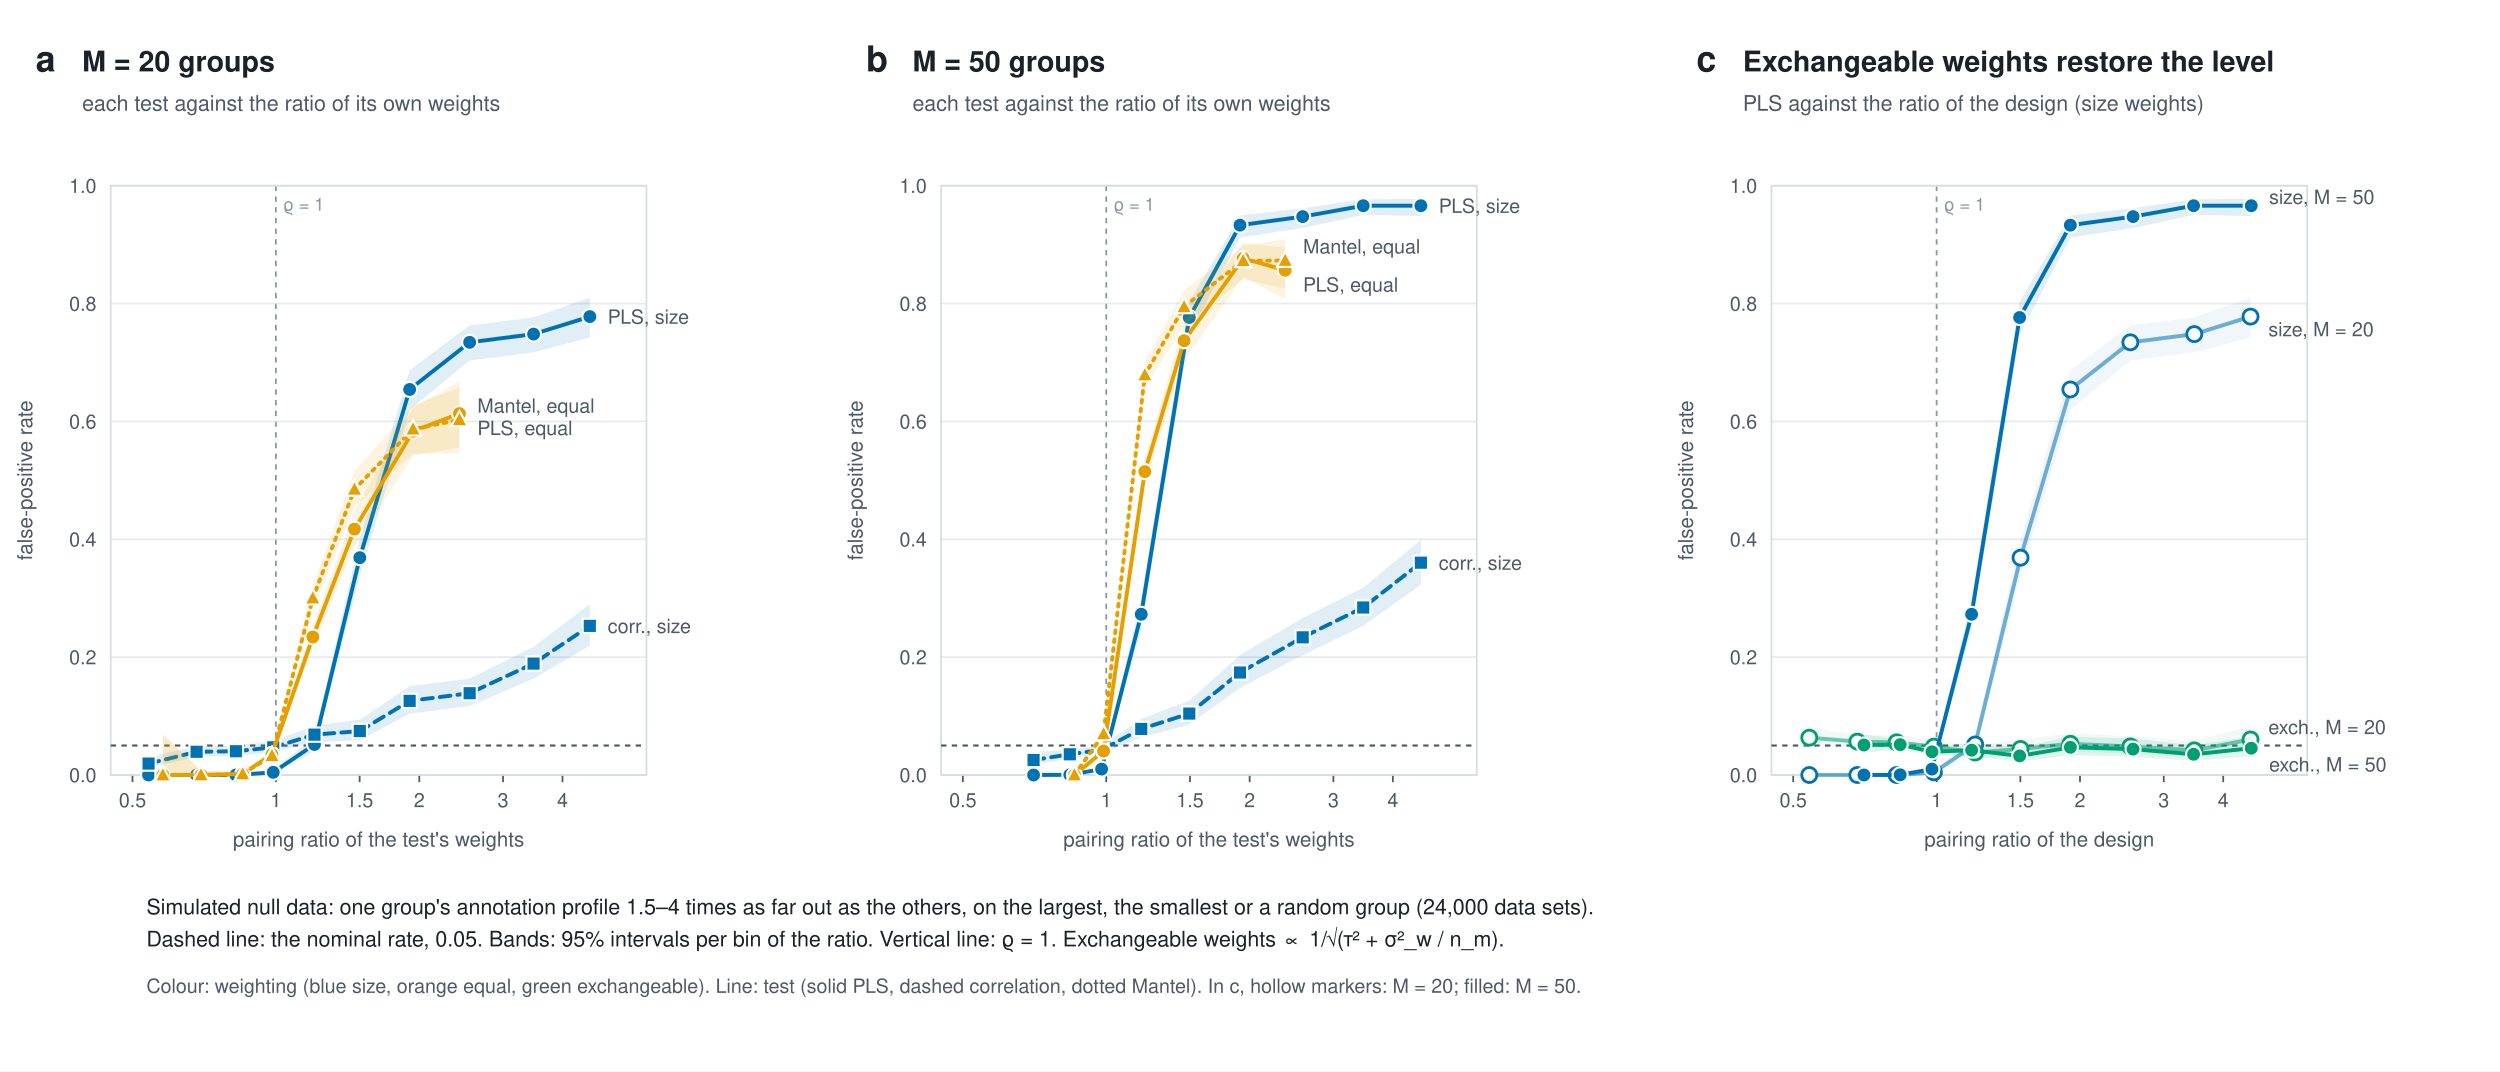
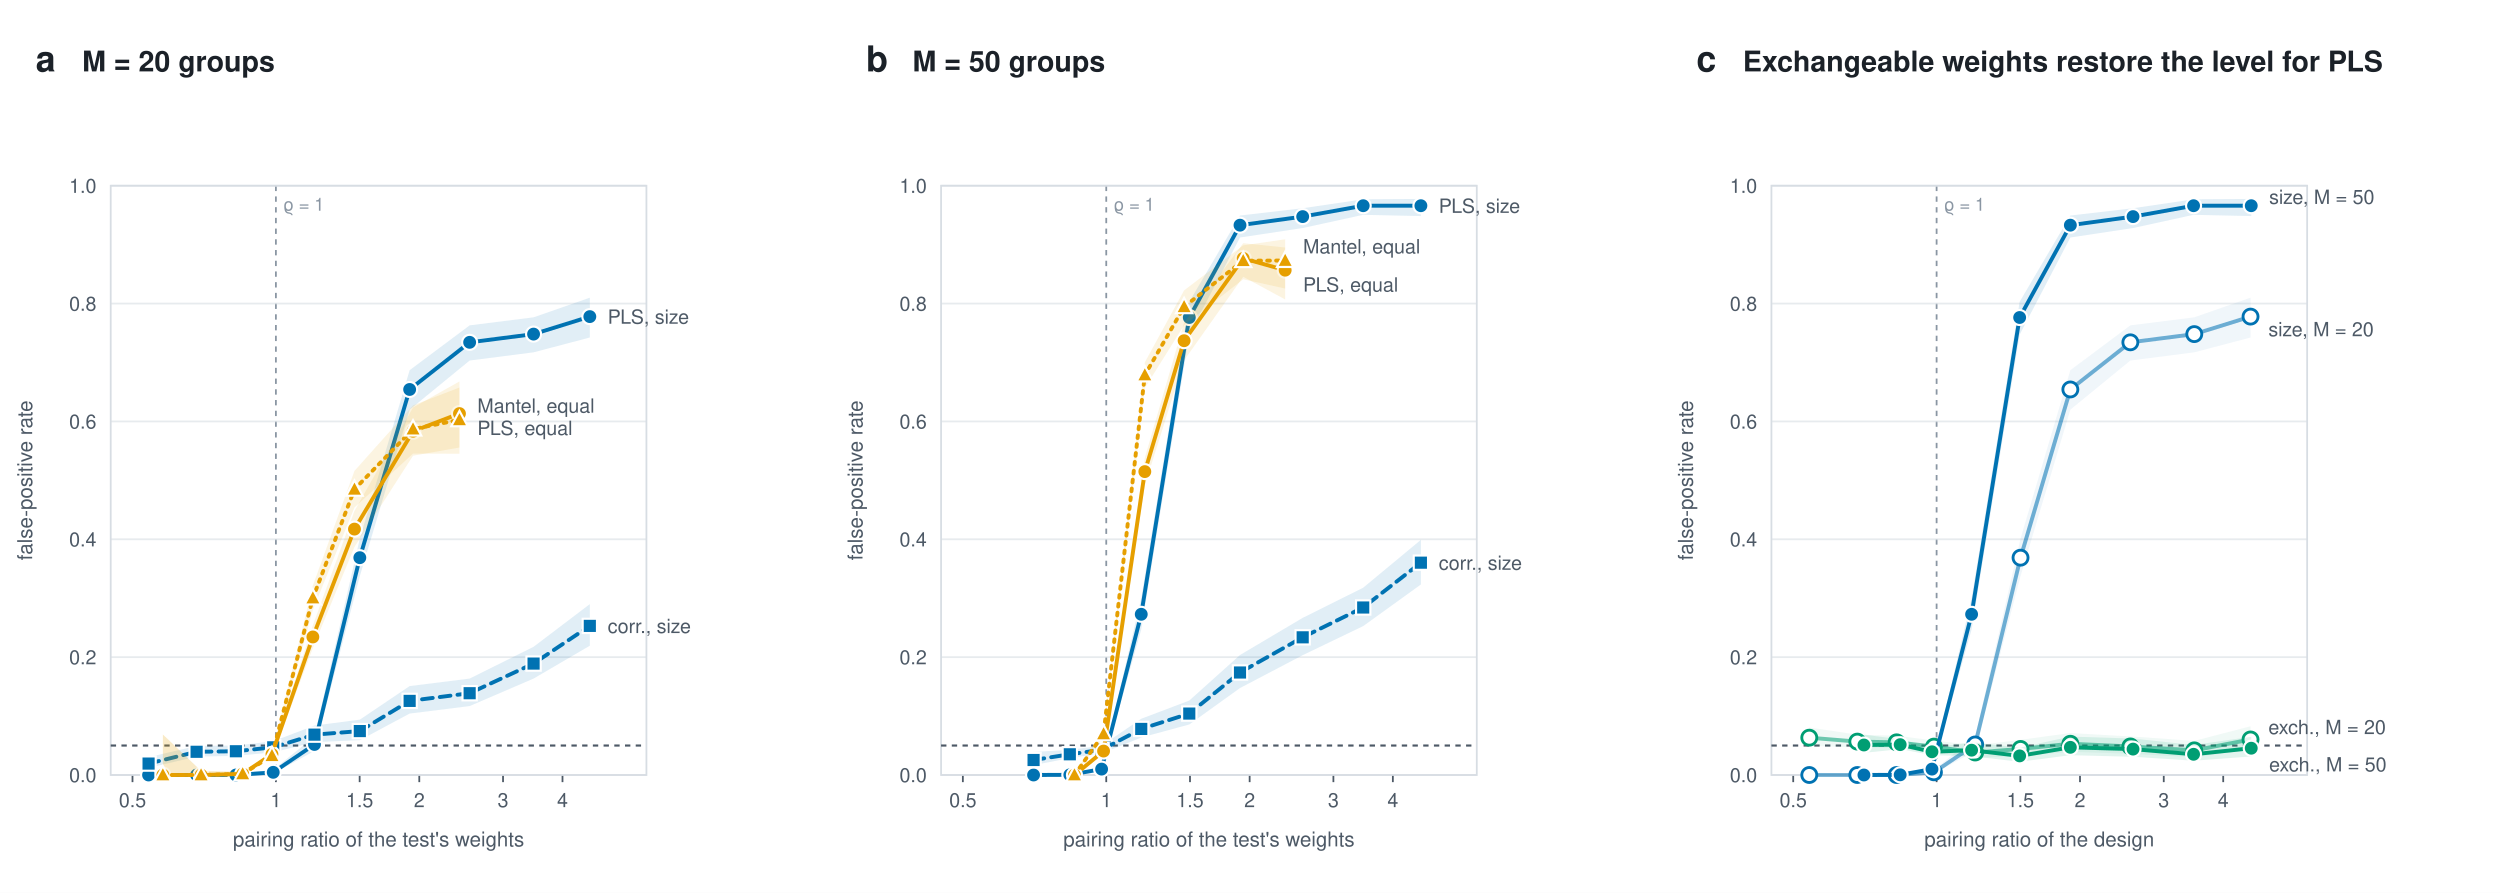
- <svg xmlns="http://www.w3.org/2000/svg" viewBox="0 0 1400 600" width="1400" height="600">
+ <svg xmlns="http://www.w3.org/2000/svg" viewBox="0 0 1400 500" width="1400" height="500">
  <defs>
    <marker id="ah" viewBox="0 0 10 10" refX="9" refY="5" markerWidth="7" markerHeight="7" orient="auto-start-reverse">
      <path d="M0,0 L10,5 L0,10 z" fill="#4d5966" />
    </marker>
  </defs>
-   <rect width="1400" height="600" fill="#ffffff" />
+   <rect width="1400" height="500" fill="#ffffff" />
  <text x="20.0" y="40.0" font-size="20" fill="#1b2128" text-anchor="start" font-weight="700" font-style="normal" font-family="Helvetica, Arial, sans-serif">a</text>
  <text x="46.0" y="40.0" font-size="16" fill="#1b2128" text-anchor="start" font-weight="700" font-style="normal" font-family="Helvetica, Arial, sans-serif">M = 20 groups</text>
-   <text x="46.0" y="62.0" font-size="12" fill="#4d5966" text-anchor="start" font-weight="400" font-style="normal" font-family="Helvetica, Arial, sans-serif">each test against the ratio of its own weights</text>
  <line x1="154.5" y1="104.0" x2="154.5" y2="434.0" stroke="#8a96a3" stroke-width="1" stroke-opacity="1" stroke-dasharray="3 3" />
  <text x="158.5" y="118.0" font-size="10" fill="#8a96a3" text-anchor="start" font-weight="400" font-style="normal" font-family="Helvetica, Arial, sans-serif">ϱ = 1</text>
  <line x1="62.0" y1="434.0" x2="362.0" y2="434.0" stroke="#d7dde3" stroke-width="1" stroke-opacity="0.6" />
  <text x="54.0" y="438.0" font-size="11" fill="#4d5966" text-anchor="end" font-weight="400" font-style="normal" font-family="Helvetica, Arial, sans-serif">0.0</text>
  <line x1="62.0" y1="368.0" x2="362.0" y2="368.0" stroke="#d7dde3" stroke-width="1" stroke-opacity="0.6" />
  <text x="54.0" y="372.0" font-size="11" fill="#4d5966" text-anchor="end" font-weight="400" font-style="normal" font-family="Helvetica, Arial, sans-serif">0.2</text>
  <line x1="62.0" y1="302.0" x2="362.0" y2="302.0" stroke="#d7dde3" stroke-width="1" stroke-opacity="0.6" />
  <text x="54.0" y="306.0" font-size="11" fill="#4d5966" text-anchor="end" font-weight="400" font-style="normal" font-family="Helvetica, Arial, sans-serif">0.4</text>
  <line x1="62.0" y1="236.0" x2="362.0" y2="236.0" stroke="#d7dde3" stroke-width="1" stroke-opacity="0.6" />
  <text x="54.0" y="240.0" font-size="11" fill="#4d5966" text-anchor="end" font-weight="400" font-style="normal" font-family="Helvetica, Arial, sans-serif">0.6</text>
  <line x1="62.0" y1="170.0" x2="362.0" y2="170.0" stroke="#d7dde3" stroke-width="1" stroke-opacity="0.6" />
  <text x="54.0" y="174.0" font-size="11" fill="#4d5966" text-anchor="end" font-weight="400" font-style="normal" font-family="Helvetica, Arial, sans-serif">0.8</text>
  <line x1="62.0" y1="104.0" x2="362.0" y2="104.0" stroke="#d7dde3" stroke-width="1" stroke-opacity="0.6" />
  <text x="54.0" y="108.0" font-size="11" fill="#4d5966" text-anchor="end" font-weight="400" font-style="normal" font-family="Helvetica, Arial, sans-serif">1.0</text>
  <line x1="74.2" y1="434.0" x2="74.2" y2="438.0" stroke="#4d5966" stroke-width="1" stroke-opacity="1" />
  <text x="74.2" y="452.0" font-size="11" fill="#4d5966" text-anchor="middle" font-weight="400" font-style="normal" font-family="Helvetica, Arial, sans-serif">0.5</text>
  <line x1="154.5" y1="434.0" x2="154.5" y2="438.0" stroke="#4d5966" stroke-width="1" stroke-opacity="1" />
  <text x="154.5" y="452.0" font-size="11" fill="#4d5966" text-anchor="middle" font-weight="400" font-style="normal" font-family="Helvetica, Arial, sans-serif">1</text>
  <line x1="201.4" y1="434.0" x2="201.4" y2="438.0" stroke="#4d5966" stroke-width="1" stroke-opacity="1" />
  <text x="201.4" y="452.0" font-size="11" fill="#4d5966" text-anchor="middle" font-weight="400" font-style="normal" font-family="Helvetica, Arial, sans-serif">1.5</text>
  <line x1="234.8" y1="434.0" x2="234.8" y2="438.0" stroke="#4d5966" stroke-width="1" stroke-opacity="1" />
  <text x="234.8" y="452.0" font-size="11" fill="#4d5966" text-anchor="middle" font-weight="400" font-style="normal" font-family="Helvetica, Arial, sans-serif">2</text>
  <line x1="281.7" y1="434.0" x2="281.7" y2="438.0" stroke="#4d5966" stroke-width="1" stroke-opacity="1" />
  <text x="281.7" y="452.0" font-size="11" fill="#4d5966" text-anchor="middle" font-weight="400" font-style="normal" font-family="Helvetica, Arial, sans-serif">3</text>
  <line x1="315.0" y1="434.0" x2="315.0" y2="438.0" stroke="#4d5966" stroke-width="1" stroke-opacity="1" />
  <text x="315.0" y="452.0" font-size="11" fill="#4d5966" text-anchor="middle" font-weight="400" font-style="normal" font-family="Helvetica, Arial, sans-serif">4</text>
  <rect x="62.0" y="104.0" width="300.0" height="330.0" rx="0" fill="none" fill-opacity="1.00" stroke="#d7dde3" stroke-width="1" />
  <line x1="62.0" y1="417.5" x2="362.0" y2="417.5" stroke="#4d5966" stroke-width="1.2" stroke-opacity="1" stroke-dasharray="3 3" />
  <text x="212.0" y="474.0" font-size="11.5" fill="#4d5966" text-anchor="middle" font-weight="400" font-style="normal" font-family="Helvetica, Arial, sans-serif">pairing ratio of the test's weights</text>
  <text transform="rotate(-90 18 269.0)" x="18.0" y="269.0" font-size="11.5" fill="#4d5966" text-anchor="middle" font-weight="400" font-style="normal" font-family="Helvetica, Arial, sans-serif">false-positive rate</text>
  <polygon points="83.2,432.6 110.1,433.3 132.1,433.3 153.0,431.1 176.1,412.4 201.5,301.6 229.4,207.3 263.0,182.2 298.8,177.7 330.3,166.7 330.3,189.0 298.8,197.3 263.0,201.9 229.4,229.4 201.5,322.6 176.1,420.5 153.0,433.2 132.1,434.0 110.1,434.0 83.2,434.0" fill="#0072B2" fill-opacity="0.12" stroke="none" />
  <path d="M83.2,434.0 L110.1,434.0 L132.1,434.0 L153.0,432.5 L176.1,416.9 L201.5,312.3 L229.4,218.1 L263.0,191.7 L298.8,187.1 L330.3,177.3" fill="none" stroke="#0072B2" stroke-width="2.2" stroke-opacity="1.0" stroke-linejoin="round" stroke-linecap="round" />
  <circle cx="83.2" cy="434.0" r="4.2" fill="#0072B2" stroke="#ffffff" stroke-width="1.2" />
  <circle cx="110.1" cy="434.0" r="4.2" fill="#0072B2" stroke="#ffffff" stroke-width="1.2" />
  <circle cx="132.1" cy="434.0" r="4.2" fill="#0072B2" stroke="#ffffff" stroke-width="1.2" />
  <circle cx="153.0" cy="432.5" r="4.2" fill="#0072B2" stroke="#ffffff" stroke-width="1.2" />
  <circle cx="176.1" cy="416.9" r="4.2" fill="#0072B2" stroke="#ffffff" stroke-width="1.2" />
  <circle cx="201.5" cy="312.3" r="4.2" fill="#0072B2" stroke="#ffffff" stroke-width="1.2" />
  <circle cx="229.4" cy="218.1" r="4.2" fill="#0072B2" stroke="#ffffff" stroke-width="1.2" />
  <circle cx="263.0" cy="191.7" r="4.2" fill="#0072B2" stroke="#ffffff" stroke-width="1.2" />
  <circle cx="298.8" cy="187.1" r="4.2" fill="#0072B2" stroke="#ffffff" stroke-width="1.2" />
  <circle cx="330.3" cy="177.3" r="4.2" fill="#0072B2" stroke="#ffffff" stroke-width="1.2" />
  <text x="340.3" y="181.3" font-size="11" fill="#4d5966" text-anchor="start" font-weight="400" font-style="normal" font-family="Helvetica, Arial, sans-serif">PLS, size</text>
  <polygon points="83.2,424.0 110.1,417.7 132.1,417.5 153.0,415.1 176.1,406.3 201.5,403.0 229.4,384.2 263.0,380.0 298.8,362.2 330.3,338.3 330.3,361.6 298.8,380.0 263.0,395.4 229.4,399.6 201.5,414.5 176.1,415.6 153.0,421.3 132.1,423.3 110.1,423.7 83.2,430.0" fill="#0072B2" fill-opacity="0.12" stroke="none" />
  <path d="M83.2,427.6 L110.1,421.0 L132.1,420.7 L153.0,418.5 L176.1,411.4 L201.5,409.4 L229.4,392.5 L263.0,388.2 L298.8,371.6 L330.3,350.5" fill="none" stroke="#0072B2" stroke-width="2.2" stroke-opacity="1.0" stroke-dasharray="6 4" stroke-linejoin="round" stroke-linecap="round" />
  <rect x="79.2" y="423.6" width="8" height="8" fill="#0072B2" stroke="#ffffff" stroke-width="1.2" />
  <rect x="106.1" y="417.0" width="8" height="8" fill="#0072B2" stroke="#ffffff" stroke-width="1.2" />
  <rect x="128.1" y="416.7" width="8" height="8" fill="#0072B2" stroke="#ffffff" stroke-width="1.2" />
  <rect x="149.0" y="414.5" width="8" height="8" fill="#0072B2" stroke="#ffffff" stroke-width="1.2" />
  <rect x="172.1" y="407.4" width="8" height="8" fill="#0072B2" stroke="#ffffff" stroke-width="1.2" />
  <rect x="197.5" y="405.4" width="8" height="8" fill="#0072B2" stroke="#ffffff" stroke-width="1.2" />
  <rect x="225.4" y="388.5" width="8" height="8" fill="#0072B2" stroke="#ffffff" stroke-width="1.2" />
  <rect x="259.0" y="384.2" width="8" height="8" fill="#0072B2" stroke="#ffffff" stroke-width="1.2" />
  <rect x="294.8" y="367.6" width="8" height="8" fill="#0072B2" stroke="#ffffff" stroke-width="1.2" />
  <rect x="326.3" y="346.5" width="8" height="8" fill="#0072B2" stroke="#ffffff" stroke-width="1.2" />
  <text x="340.3" y="354.5" font-size="11" fill="#4d5966" text-anchor="start" font-weight="400" font-style="normal" font-family="Helvetica, Arial, sans-serif">corr., size</text>
  <polygon points="91.2,411.3 112.6,431.7 135.9,432.2 152.3,420.8 175.2,350.2 198.5,286.1 231.3,228.2 257.3,213.6 257.3,250.6 231.3,255.2 198.5,306.3 175.2,362.9 152.3,423.9 135.9,433.8 112.6,434.0 91.2,434.0" fill="#E69F00" fill-opacity="0.12" stroke="none" />
  <path d="M91.2,434.0 L112.6,434.0 L135.9,433.4 L152.3,422.4 L175.2,356.7 L198.5,296.3 L231.3,241.5 L257.3,231.6" fill="none" stroke="#E69F00" stroke-width="2.2" stroke-opacity="1.0" stroke-linejoin="round" stroke-linecap="round" />
  <circle cx="91.2" cy="434.0" r="4.2" fill="#E69F00" stroke="#ffffff" stroke-width="1.2" />
  <circle cx="112.6" cy="434.0" r="4.2" fill="#E69F00" stroke="#ffffff" stroke-width="1.2" />
  <circle cx="135.9" cy="433.4" r="4.2" fill="#E69F00" stroke="#ffffff" stroke-width="1.2" />
  <circle cx="152.3" cy="422.4" r="4.2" fill="#E69F00" stroke="#ffffff" stroke-width="1.2" />
  <circle cx="175.2" cy="356.7" r="4.2" fill="#E69F00" stroke="#ffffff" stroke-width="1.2" />
  <circle cx="198.5" cy="296.3" r="4.2" fill="#E69F00" stroke="#ffffff" stroke-width="1.2" />
  <circle cx="231.3" cy="241.5" r="4.2" fill="#E69F00" stroke="#ffffff" stroke-width="1.2" />
  <circle cx="257.3" cy="231.6" r="4.2" fill="#E69F00" stroke="#ffffff" stroke-width="1.2" />
  <text x="267.3" y="243.6" font-size="11" fill="#4d5966" text-anchor="start" font-weight="400" font-style="normal" font-family="Helvetica, Arial, sans-serif">PLS, equal</text>
  <polygon points="91.2,411.3 112.6,431.7 135.9,432.2 152.3,421.6 175.2,327.9 198.5,263.7 231.3,227.0 257.3,217.0 257.3,254.1 231.3,254.0 198.5,284.2 175.2,341.6 152.3,424.5 135.9,433.8 112.6,434.0 91.2,434.0" fill="#E69F00" fill-opacity="0.12" stroke="none" />
  <path d="M91.2,434.0 L112.6,434.0 L135.9,433.4 L152.3,423.2 L175.2,334.9 L198.5,274.0 L231.3,240.3 L257.3,235.1" fill="none" stroke="#E69F00" stroke-width="2.2" stroke-opacity="1.0" stroke-dasharray="1.5 3.5" stroke-linejoin="round" stroke-linecap="round" />
  <path d="M91.2,429.0 L95.8,437.6 L86.6,437.6 Z" fill="#E69F00" stroke="#ffffff" stroke-width="1.2" />
  <path d="M112.6,429.0 L117.2,437.6 L108.0,437.6 Z" fill="#E69F00" stroke="#ffffff" stroke-width="1.2" />
  <path d="M135.9,428.4 L140.5,437.0 L131.3,437.0 Z" fill="#E69F00" stroke="#ffffff" stroke-width="1.2" />
  <path d="M152.3,418.2 L156.9,426.8 L147.7,426.8 Z" fill="#E69F00" stroke="#ffffff" stroke-width="1.2" />
  <path d="M175.2,329.9 L179.8,338.5 L170.6,338.5 Z" fill="#E69F00" stroke="#ffffff" stroke-width="1.2" />
  <path d="M198.5,269.0 L203.1,277.6 L193.9,277.6 Z" fill="#E69F00" stroke="#ffffff" stroke-width="1.2" />
  <path d="M231.3,235.3 L235.9,243.9 L226.7,243.9 Z" fill="#E69F00" stroke="#ffffff" stroke-width="1.2" />
  <path d="M257.3,230.1 L261.9,238.7 L252.7,238.7 Z" fill="#E69F00" stroke="#ffffff" stroke-width="1.2" />
  <text x="267.3" y="231.1" font-size="11" fill="#4d5966" text-anchor="start" font-weight="400" font-style="normal" font-family="Helvetica, Arial, sans-serif">Mantel, equal</text>
  <text x="485.0" y="40.0" font-size="20" fill="#1b2128" text-anchor="start" font-weight="700" font-style="normal" font-family="Helvetica, Arial, sans-serif">b</text>
  <text x="511.0" y="40.0" font-size="16" fill="#1b2128" text-anchor="start" font-weight="700" font-style="normal" font-family="Helvetica, Arial, sans-serif">M = 50 groups</text>
-   <text x="511.0" y="62.0" font-size="12" fill="#4d5966" text-anchor="start" font-weight="400" font-style="normal" font-family="Helvetica, Arial, sans-serif">each test against the ratio of its own weights</text>
  <line x1="619.5" y1="104.0" x2="619.5" y2="434.0" stroke="#8a96a3" stroke-width="1" stroke-opacity="1" stroke-dasharray="3 3" />
  <text x="623.5" y="118.0" font-size="10" fill="#8a96a3" text-anchor="start" font-weight="400" font-style="normal" font-family="Helvetica, Arial, sans-serif">ϱ = 1</text>
  <line x1="527.0" y1="434.0" x2="827.0" y2="434.0" stroke="#d7dde3" stroke-width="1" stroke-opacity="0.6" />
  <text x="519.0" y="438.0" font-size="11" fill="#4d5966" text-anchor="end" font-weight="400" font-style="normal" font-family="Helvetica, Arial, sans-serif">0.0</text>
  <line x1="527.0" y1="368.0" x2="827.0" y2="368.0" stroke="#d7dde3" stroke-width="1" stroke-opacity="0.6" />
  <text x="519.0" y="372.0" font-size="11" fill="#4d5966" text-anchor="end" font-weight="400" font-style="normal" font-family="Helvetica, Arial, sans-serif">0.2</text>
  <line x1="527.0" y1="302.0" x2="827.0" y2="302.0" stroke="#d7dde3" stroke-width="1" stroke-opacity="0.6" />
  <text x="519.0" y="306.0" font-size="11" fill="#4d5966" text-anchor="end" font-weight="400" font-style="normal" font-family="Helvetica, Arial, sans-serif">0.4</text>
  <line x1="527.0" y1="236.0" x2="827.0" y2="236.0" stroke="#d7dde3" stroke-width="1" stroke-opacity="0.6" />
  <text x="519.0" y="240.0" font-size="11" fill="#4d5966" text-anchor="end" font-weight="400" font-style="normal" font-family="Helvetica, Arial, sans-serif">0.6</text>
  <line x1="527.0" y1="170.0" x2="827.0" y2="170.0" stroke="#d7dde3" stroke-width="1" stroke-opacity="0.6" />
  <text x="519.0" y="174.0" font-size="11" fill="#4d5966" text-anchor="end" font-weight="400" font-style="normal" font-family="Helvetica, Arial, sans-serif">0.8</text>
  <line x1="527.0" y1="104.0" x2="827.0" y2="104.0" stroke="#d7dde3" stroke-width="1" stroke-opacity="0.6" />
  <text x="519.0" y="108.0" font-size="11" fill="#4d5966" text-anchor="end" font-weight="400" font-style="normal" font-family="Helvetica, Arial, sans-serif">1.0</text>
  <line x1="539.2" y1="434.0" x2="539.2" y2="438.0" stroke="#4d5966" stroke-width="1" stroke-opacity="1" />
  <text x="539.2" y="452.0" font-size="11" fill="#4d5966" text-anchor="middle" font-weight="400" font-style="normal" font-family="Helvetica, Arial, sans-serif">0.5</text>
  <line x1="619.5" y1="434.0" x2="619.5" y2="438.0" stroke="#4d5966" stroke-width="1" stroke-opacity="1" />
  <text x="619.5" y="452.0" font-size="11" fill="#4d5966" text-anchor="middle" font-weight="400" font-style="normal" font-family="Helvetica, Arial, sans-serif">1</text>
  <line x1="666.4" y1="434.0" x2="666.4" y2="438.0" stroke="#4d5966" stroke-width="1" stroke-opacity="1" />
  <text x="666.4" y="452.0" font-size="11" fill="#4d5966" text-anchor="middle" font-weight="400" font-style="normal" font-family="Helvetica, Arial, sans-serif">1.5</text>
  <line x1="699.8" y1="434.0" x2="699.8" y2="438.0" stroke="#4d5966" stroke-width="1" stroke-opacity="1" />
  <text x="699.8" y="452.0" font-size="11" fill="#4d5966" text-anchor="middle" font-weight="400" font-style="normal" font-family="Helvetica, Arial, sans-serif">2</text>
  <line x1="746.7" y1="434.0" x2="746.7" y2="438.0" stroke="#4d5966" stroke-width="1" stroke-opacity="1" />
  <text x="746.7" y="452.0" font-size="11" fill="#4d5966" text-anchor="middle" font-weight="400" font-style="normal" font-family="Helvetica, Arial, sans-serif">3</text>
  <line x1="780.0" y1="434.0" x2="780.0" y2="438.0" stroke="#4d5966" stroke-width="1" stroke-opacity="1" />
  <text x="780.0" y="452.0" font-size="11" fill="#4d5966" text-anchor="middle" font-weight="400" font-style="normal" font-family="Helvetica, Arial, sans-serif">4</text>
  <rect x="527.0" y="104.0" width="300.0" height="330.0" rx="0" fill="none" fill-opacity="1.00" stroke="#d7dde3" stroke-width="1" />
  <line x1="527.0" y1="417.5" x2="827.0" y2="417.5" stroke="#4d5966" stroke-width="1.2" stroke-opacity="1" stroke-dasharray="3 3" />
  <text x="677.0" y="474.0" font-size="11.5" fill="#4d5966" text-anchor="middle" font-weight="400" font-style="normal" font-family="Helvetica, Arial, sans-serif">pairing ratio of the test's weights</text>
  <text transform="rotate(-90 483 269.0)" x="483.0" y="269.0" font-size="11.5" fill="#4d5966" text-anchor="middle" font-weight="400" font-style="normal" font-family="Helvetica, Arial, sans-serif">false-positive rate</text>
  <polygon points="578.8,432.4 599.1,433.3 616.9,429.5 639.1,335.0 666.0,169.0 694.4,120.7 729.5,116.6 763.4,111.6 795.7,111.4 795.7,121.0 763.4,120.3 729.5,127.7 694.4,133.0 666.0,187.4 639.1,352.5 616.9,431.6 599.1,434.0 578.8,434.0" fill="#0072B2" fill-opacity="0.12" stroke="none" />
  <path d="M578.8,434.0 L599.1,433.9 L616.9,430.7 L639.1,344.0 L666.0,177.8 L694.4,126.1 L729.5,121.3 L763.4,115.2 L795.7,115.2" fill="none" stroke="#0072B2" stroke-width="2.2" stroke-opacity="1.0" stroke-linejoin="round" stroke-linecap="round" />
  <circle cx="578.8" cy="434.0" r="4.2" fill="#0072B2" stroke="#ffffff" stroke-width="1.2" />
  <circle cx="599.1" cy="433.9" r="4.2" fill="#0072B2" stroke="#ffffff" stroke-width="1.2" />
  <circle cx="616.9" cy="430.7" r="4.2" fill="#0072B2" stroke="#ffffff" stroke-width="1.2" />
  <circle cx="639.1" cy="344.0" r="4.2" fill="#0072B2" stroke="#ffffff" stroke-width="1.2" />
  <circle cx="666.0" cy="177.8" r="4.2" fill="#0072B2" stroke="#ffffff" stroke-width="1.2" />
  <circle cx="694.4" cy="126.1" r="4.2" fill="#0072B2" stroke="#ffffff" stroke-width="1.2" />
  <circle cx="729.5" cy="121.3" r="4.2" fill="#0072B2" stroke="#ffffff" stroke-width="1.2" />
  <circle cx="763.4" cy="115.2" r="4.2" fill="#0072B2" stroke="#ffffff" stroke-width="1.2" />
  <circle cx="795.7" cy="115.2" r="4.2" fill="#0072B2" stroke="#ffffff" stroke-width="1.2" />
  <text x="805.7" y="119.2" font-size="11" fill="#4d5966" text-anchor="start" font-weight="400" font-style="normal" font-family="Helvetica, Arial, sans-serif">PLS, size</text>
  <polygon points="578.8,421.1 599.1,419.9 616.9,417.6 639.1,402.5 666.0,392.3 694.4,366.8 729.5,346.0 763.4,329.1 795.7,302.3 795.7,327.3 763.4,350.6 729.5,366.9 694.4,385.3 666.0,405.7 639.1,413.0 616.9,421.9 599.1,424.5 578.8,428.5" fill="#0072B2" fill-opacity="0.12" stroke="none" />
  <path d="M578.8,425.6 L599.1,422.4 L616.9,419.9 L639.1,408.2 L666.0,399.6 L694.4,376.6 L729.5,356.9 L763.4,340.2 L795.7,315.1" fill="none" stroke="#0072B2" stroke-width="2.2" stroke-opacity="1.0" stroke-dasharray="6 4" stroke-linejoin="round" stroke-linecap="round" />
  <rect x="574.8" y="421.6" width="8" height="8" fill="#0072B2" stroke="#ffffff" stroke-width="1.2" />
  <rect x="595.1" y="418.4" width="8" height="8" fill="#0072B2" stroke="#ffffff" stroke-width="1.2" />
  <rect x="612.9" y="415.9" width="8" height="8" fill="#0072B2" stroke="#ffffff" stroke-width="1.2" />
  <rect x="635.1" y="404.2" width="8" height="8" fill="#0072B2" stroke="#ffffff" stroke-width="1.2" />
  <rect x="662.0" y="395.6" width="8" height="8" fill="#0072B2" stroke="#ffffff" stroke-width="1.2" />
  <rect x="690.4" y="372.6" width="8" height="8" fill="#0072B2" stroke="#ffffff" stroke-width="1.2" />
  <rect x="725.5" y="352.9" width="8" height="8" fill="#0072B2" stroke="#ffffff" stroke-width="1.2" />
  <rect x="759.4" y="336.2" width="8" height="8" fill="#0072B2" stroke="#ffffff" stroke-width="1.2" />
  <rect x="791.7" y="311.1" width="8" height="8" fill="#0072B2" stroke="#ffffff" stroke-width="1.2" />
  <text x="805.7" y="319.1" font-size="11" fill="#4d5966" text-anchor="start" font-weight="400" font-style="normal" font-family="Helvetica, Arial, sans-serif">corr., size</text>
  <polygon points="601.7,432.7 618.0,419.1 641.1,256.4 663.1,180.6 696.2,136.2 719.7,138.6 719.7,167.7 696.2,155.0 663.1,201.8 641.1,271.8 618.0,422.0 601.7,434.0" fill="#E69F00" fill-opacity="0.12" stroke="none" />
  <path d="M601.7,434.0 L618.0,420.6 L641.1,264.1 L663.1,190.8 L696.2,144.7 L719.7,151.3" fill="none" stroke="#E69F00" stroke-width="2.2" stroke-opacity="1.0" stroke-linejoin="round" stroke-linecap="round" />
  <circle cx="601.7" cy="434.0" r="4.2" fill="#E69F00" stroke="#ffffff" stroke-width="1.2" />
  <circle cx="618.0" cy="420.6" r="4.2" fill="#E69F00" stroke="#ffffff" stroke-width="1.2" />
  <circle cx="641.1" cy="264.1" r="4.2" fill="#E69F00" stroke="#ffffff" stroke-width="1.2" />
  <circle cx="663.1" cy="190.8" r="4.2" fill="#E69F00" stroke="#ffffff" stroke-width="1.2" />
  <circle cx="696.2" cy="144.7" r="4.2" fill="#E69F00" stroke="#ffffff" stroke-width="1.2" />
  <circle cx="719.7" cy="151.3" r="4.2" fill="#E69F00" stroke="#ffffff" stroke-width="1.2" />
  <text x="729.7" y="163.3" font-size="11" fill="#4d5966" text-anchor="start" font-weight="400" font-style="normal" font-family="Helvetica, Arial, sans-serif">PLS, equal</text>
  <polygon points="601.7,432.7 618.0,409.1 641.1,202.9 663.1,162.6 696.2,137.4 719.7,134.0 719.7,161.6 696.2,156.4 663.1,182.1 641.1,217.3 618.0,412.8 601.7,434.0" fill="#E69F00" fill-opacity="0.12" stroke="none" />
  <path d="M601.7,434.0 L618.0,411.0 L641.1,210.0 L663.1,171.8 L696.2,146.0 L719.7,145.9" fill="none" stroke="#E69F00" stroke-width="2.2" stroke-opacity="1.0" stroke-dasharray="1.5 3.5" stroke-linejoin="round" stroke-linecap="round" />
  <path d="M601.7,429.0 L606.3,437.6 L597.1,437.6 Z" fill="#E69F00" stroke="#ffffff" stroke-width="1.2" />
  <path d="M618.0,406.0 L622.6,414.6 L613.4,414.6 Z" fill="#E69F00" stroke="#ffffff" stroke-width="1.2" />
  <path d="M641.1,205.0 L645.7,213.6 L636.5,213.6 Z" fill="#E69F00" stroke="#ffffff" stroke-width="1.2" />
  <path d="M663.1,166.8 L667.7,175.4 L658.5,175.4 Z" fill="#E69F00" stroke="#ffffff" stroke-width="1.2" />
  <path d="M696.2,141.0 L700.8,149.6 L691.6,149.6 Z" fill="#E69F00" stroke="#ffffff" stroke-width="1.2" />
  <path d="M719.7,140.9 L724.3,149.5 L715.1,149.5 Z" fill="#E69F00" stroke="#ffffff" stroke-width="1.2" />
  <text x="729.7" y="141.9" font-size="11" fill="#4d5966" text-anchor="start" font-weight="400" font-style="normal" font-family="Helvetica, Arial, sans-serif">Mantel, equal</text>
  <text x="950.0" y="40.0" font-size="20" fill="#1b2128" text-anchor="start" font-weight="700" font-style="normal" font-family="Helvetica, Arial, sans-serif">c</text>
-   <text x="976.0" y="40.0" font-size="16" fill="#1b2128" text-anchor="start" font-weight="700" font-style="normal" font-family="Helvetica, Arial, sans-serif">Exchangeable weights restore the level</text>
-   <text x="976.0" y="62.0" font-size="12" fill="#4d5966" text-anchor="start" font-weight="400" font-style="normal" font-family="Helvetica, Arial, sans-serif">PLS against the ratio of the design (size weights)</text>
+   <text x="976.0" y="40.0" font-size="16" fill="#1b2128" text-anchor="start" font-weight="700" font-style="normal" font-family="Helvetica, Arial, sans-serif">Exchangeable weights restore the level for PLS</text>
  <line x1="1084.5" y1="104.0" x2="1084.5" y2="434.0" stroke="#8a96a3" stroke-width="1" stroke-opacity="1" stroke-dasharray="3 3" />
  <text x="1088.5" y="118.0" font-size="10" fill="#8a96a3" text-anchor="start" font-weight="400" font-style="normal" font-family="Helvetica, Arial, sans-serif">ϱ = 1</text>
  <line x1="992.0" y1="434.0" x2="1292.0" y2="434.0" stroke="#d7dde3" stroke-width="1" stroke-opacity="0.6" />
  <text x="984.0" y="438.0" font-size="11" fill="#4d5966" text-anchor="end" font-weight="400" font-style="normal" font-family="Helvetica, Arial, sans-serif">0.0</text>
  <line x1="992.0" y1="368.0" x2="1292.0" y2="368.0" stroke="#d7dde3" stroke-width="1" stroke-opacity="0.6" />
  <text x="984.0" y="372.0" font-size="11" fill="#4d5966" text-anchor="end" font-weight="400" font-style="normal" font-family="Helvetica, Arial, sans-serif">0.2</text>
  <line x1="992.0" y1="302.0" x2="1292.0" y2="302.0" stroke="#d7dde3" stroke-width="1" stroke-opacity="0.6" />
  <text x="984.0" y="306.0" font-size="11" fill="#4d5966" text-anchor="end" font-weight="400" font-style="normal" font-family="Helvetica, Arial, sans-serif">0.4</text>
  <line x1="992.0" y1="236.0" x2="1292.0" y2="236.0" stroke="#d7dde3" stroke-width="1" stroke-opacity="0.6" />
  <text x="984.0" y="240.0" font-size="11" fill="#4d5966" text-anchor="end" font-weight="400" font-style="normal" font-family="Helvetica, Arial, sans-serif">0.6</text>
  <line x1="992.0" y1="170.0" x2="1292.0" y2="170.0" stroke="#d7dde3" stroke-width="1" stroke-opacity="0.6" />
  <text x="984.0" y="174.0" font-size="11" fill="#4d5966" text-anchor="end" font-weight="400" font-style="normal" font-family="Helvetica, Arial, sans-serif">0.8</text>
  <line x1="992.0" y1="104.0" x2="1292.0" y2="104.0" stroke="#d7dde3" stroke-width="1" stroke-opacity="0.6" />
  <text x="984.0" y="108.0" font-size="11" fill="#4d5966" text-anchor="end" font-weight="400" font-style="normal" font-family="Helvetica, Arial, sans-serif">1.0</text>
  <line x1="1004.2" y1="434.0" x2="1004.2" y2="438.0" stroke="#4d5966" stroke-width="1" stroke-opacity="1" />
  <text x="1004.2" y="452.0" font-size="11" fill="#4d5966" text-anchor="middle" font-weight="400" font-style="normal" font-family="Helvetica, Arial, sans-serif">0.5</text>
  <line x1="1084.5" y1="434.0" x2="1084.5" y2="438.0" stroke="#4d5966" stroke-width="1" stroke-opacity="1" />
  <text x="1084.5" y="452.0" font-size="11" fill="#4d5966" text-anchor="middle" font-weight="400" font-style="normal" font-family="Helvetica, Arial, sans-serif">1</text>
  <line x1="1131.4" y1="434.0" x2="1131.4" y2="438.0" stroke="#4d5966" stroke-width="1" stroke-opacity="1" />
  <text x="1131.4" y="452.0" font-size="11" fill="#4d5966" text-anchor="middle" font-weight="400" font-style="normal" font-family="Helvetica, Arial, sans-serif">1.5</text>
  <line x1="1164.8" y1="434.0" x2="1164.8" y2="438.0" stroke="#4d5966" stroke-width="1" stroke-opacity="1" />
  <text x="1164.8" y="452.0" font-size="11" fill="#4d5966" text-anchor="middle" font-weight="400" font-style="normal" font-family="Helvetica, Arial, sans-serif">2</text>
  <line x1="1211.7" y1="434.0" x2="1211.7" y2="438.0" stroke="#4d5966" stroke-width="1" stroke-opacity="1" />
  <text x="1211.7" y="452.0" font-size="11" fill="#4d5966" text-anchor="middle" font-weight="400" font-style="normal" font-family="Helvetica, Arial, sans-serif">3</text>
  <line x1="1245.0" y1="434.0" x2="1245.0" y2="438.0" stroke="#4d5966" stroke-width="1" stroke-opacity="1" />
  <text x="1245.0" y="452.0" font-size="11" fill="#4d5966" text-anchor="middle" font-weight="400" font-style="normal" font-family="Helvetica, Arial, sans-serif">4</text>
  <rect x="992.0" y="104.0" width="300.0" height="330.0" rx="0" fill="none" fill-opacity="1.00" stroke="#d7dde3" stroke-width="1" />
  <line x1="992.0" y1="417.5" x2="1292.0" y2="417.5" stroke="#4d5966" stroke-width="1.2" stroke-opacity="1" stroke-dasharray="3 3" />
  <text x="1142.0" y="474.0" font-size="11.5" fill="#4d5966" text-anchor="middle" font-weight="400" font-style="normal" font-family="Helvetica, Arial, sans-serif">pairing ratio of the design</text>
  <text transform="rotate(-90 948 269.0)" x="948.0" y="269.0" font-size="11.5" fill="#4d5966" text-anchor="middle" font-weight="400" font-style="normal" font-family="Helvetica, Arial, sans-serif">false-positive rate</text>
  <polygon points="1013.2,432.6 1040.1,433.3 1062.1,433.3 1083.0,431.1 1106.1,412.4 1131.5,301.6 1159.4,207.3 1193.0,182.2 1228.8,177.7 1260.3,166.7 1260.3,189.0 1228.8,197.3 1193.0,201.9 1159.4,229.4 1131.5,322.6 1106.1,420.5 1083.0,433.2 1062.1,434.0 1040.1,434.0 1013.2,434.0" fill="#0072B2" fill-opacity="0.06" stroke="none" />
  <path d="M1013.2,434.0 L1040.1,434.0 L1062.1,434.0 L1083.0,432.5 L1106.1,416.9 L1131.5,312.3 L1159.4,218.1 L1193.0,191.7 L1228.8,187.1 L1260.3,177.3" fill="none" stroke="#0072B2" stroke-width="2.2" stroke-opacity="0.55" stroke-linejoin="round" stroke-linecap="round" />
  <circle cx="1013.2" cy="434.0" r="4.2" fill="#ffffff" stroke="#0072B2" stroke-width="1.6" />
  <circle cx="1040.1" cy="434.0" r="4.2" fill="#ffffff" stroke="#0072B2" stroke-width="1.6" />
  <circle cx="1062.1" cy="434.0" r="4.2" fill="#ffffff" stroke="#0072B2" stroke-width="1.6" />
  <circle cx="1083.0" cy="432.5" r="4.2" fill="#ffffff" stroke="#0072B2" stroke-width="1.6" />
  <circle cx="1106.1" cy="416.9" r="4.2" fill="#ffffff" stroke="#0072B2" stroke-width="1.6" />
  <circle cx="1131.5" cy="312.3" r="4.2" fill="#ffffff" stroke="#0072B2" stroke-width="1.6" />
  <circle cx="1159.4" cy="218.1" r="4.2" fill="#ffffff" stroke="#0072B2" stroke-width="1.6" />
  <circle cx="1193.0" cy="191.7" r="4.2" fill="#ffffff" stroke="#0072B2" stroke-width="1.6" />
  <circle cx="1228.8" cy="187.1" r="4.2" fill="#ffffff" stroke="#0072B2" stroke-width="1.6" />
  <circle cx="1260.3" cy="177.3" r="4.2" fill="#ffffff" stroke="#0072B2" stroke-width="1.6" />
  <text x="1270.3" y="188.3" font-size="11" fill="#4d5966" text-anchor="start" font-weight="400" font-style="normal" font-family="Helvetica, Arial, sans-serif">size, M = 20</text>
  <polygon points="1013.2,407.4 1040.1,411.4 1062.1,412.0 1083.0,414.7 1106.1,417.4 1131.5,414.3 1159.4,410.5 1193.0,412.4 1228.8,414.9 1260.3,406.7 1260.3,419.6 1228.8,424.1 1193.0,422.1 1159.4,421.0 1131.5,423.3 1106.1,424.4 1083.0,421.0 1062.1,418.8 1040.1,418.6 1013.2,417.7" fill="#009E73" fill-opacity="0.06" stroke="none" />
  <path d="M1013.2,413.1 L1040.1,415.3 L1062.1,415.7 L1083.0,418.1 L1106.1,421.4 L1131.5,419.4 L1159.4,416.5 L1193.0,418.0 L1228.8,420.2 L1260.3,414.1" fill="none" stroke="#009E73" stroke-width="2.2" stroke-opacity="0.55" stroke-linejoin="round" stroke-linecap="round" />
  <circle cx="1013.2" cy="413.1" r="4.2" fill="#ffffff" stroke="#009E73" stroke-width="1.6" />
  <circle cx="1040.1" cy="415.3" r="4.2" fill="#ffffff" stroke="#009E73" stroke-width="1.6" />
  <circle cx="1062.1" cy="415.7" r="4.2" fill="#ffffff" stroke="#009E73" stroke-width="1.6" />
  <circle cx="1083.0" cy="418.1" r="4.2" fill="#ffffff" stroke="#009E73" stroke-width="1.6" />
  <circle cx="1106.1" cy="421.4" r="4.2" fill="#ffffff" stroke="#009E73" stroke-width="1.6" />
  <circle cx="1131.5" cy="419.4" r="4.2" fill="#ffffff" stroke="#009E73" stroke-width="1.6" />
  <circle cx="1159.4" cy="416.5" r="4.2" fill="#ffffff" stroke="#009E73" stroke-width="1.6" />
  <circle cx="1193.0" cy="418.0" r="4.2" fill="#ffffff" stroke="#009E73" stroke-width="1.6" />
  <circle cx="1228.8" cy="420.2" r="4.2" fill="#ffffff" stroke="#009E73" stroke-width="1.6" />
  <circle cx="1260.3" cy="414.1" r="4.2" fill="#ffffff" stroke="#009E73" stroke-width="1.6" />
  <text x="1270.3" y="411.1" font-size="11" fill="#4d5966" text-anchor="start" font-weight="400" font-style="normal" font-family="Helvetica, Arial, sans-serif">exch., M = 20</text>
  <polygon points="1043.8,432.4 1064.1,433.3 1081.9,429.5 1104.1,335.0 1131.0,169.0 1159.4,120.7 1194.5,116.6 1228.4,111.6 1260.7,111.4 1260.7,121.0 1228.4,120.3 1194.5,127.7 1159.4,133.0 1131.0,187.4 1104.1,352.5 1081.9,431.6 1064.1,434.0 1043.8,434.0" fill="#0072B2" fill-opacity="0.12" stroke="none" />
  <path d="M1043.8,434.0 L1064.1,433.9 L1081.9,430.7 L1104.1,344.0 L1131.0,177.8 L1159.4,126.1 L1194.5,121.3 L1228.4,115.2 L1260.7,115.2" fill="none" stroke="#0072B2" stroke-width="2.2" stroke-opacity="1.0" stroke-linejoin="round" stroke-linecap="round" />
  <circle cx="1043.8" cy="434.0" r="4.2" fill="#0072B2" stroke="#ffffff" stroke-width="1.2" />
  <circle cx="1064.1" cy="433.9" r="4.2" fill="#0072B2" stroke="#ffffff" stroke-width="1.2" />
  <circle cx="1081.9" cy="430.7" r="4.2" fill="#0072B2" stroke="#ffffff" stroke-width="1.2" />
  <circle cx="1104.1" cy="344.0" r="4.2" fill="#0072B2" stroke="#ffffff" stroke-width="1.2" />
  <circle cx="1131.0" cy="177.8" r="4.2" fill="#0072B2" stroke="#ffffff" stroke-width="1.2" />
  <circle cx="1159.4" cy="126.1" r="4.2" fill="#0072B2" stroke="#ffffff" stroke-width="1.2" />
  <circle cx="1194.5" cy="121.3" r="4.2" fill="#0072B2" stroke="#ffffff" stroke-width="1.2" />
  <circle cx="1228.4" cy="115.2" r="4.2" fill="#0072B2" stroke="#ffffff" stroke-width="1.2" />
  <circle cx="1260.7" cy="115.2" r="4.2" fill="#0072B2" stroke="#ffffff" stroke-width="1.2" />
  <text x="1270.7" y="114.2" font-size="11" fill="#4d5966" text-anchor="start" font-weight="400" font-style="normal" font-family="Helvetica, Arial, sans-serif">size, M = 50</text>
  <polygon points="1043.8,411.4 1064.1,414.0 1081.9,418.8 1104.1,415.6 1131.0,418.7 1159.4,412.5 1194.5,413.6 1228.4,417.2 1260.7,412.6 1260.7,423.6 1228.4,426.0 1194.5,423.8 1159.4,422.9 1131.0,426.6 1104.1,423.5 1081.9,422.9 1064.1,419.5 1043.8,421.6" fill="#009E73" fill-opacity="0.12" stroke="none" />
  <path d="M1043.8,417.2 L1064.1,417.0 L1081.9,421.0 L1104.1,420.1 L1131.0,423.3 L1159.4,418.5 L1194.5,419.5 L1228.4,422.4 L1260.7,419.0" fill="none" stroke="#009E73" stroke-width="2.2" stroke-opacity="1.0" stroke-linejoin="round" stroke-linecap="round" />
  <circle cx="1043.8" cy="417.2" r="4.2" fill="#009E73" stroke="#ffffff" stroke-width="1.2" />
  <circle cx="1064.1" cy="417.0" r="4.2" fill="#009E73" stroke="#ffffff" stroke-width="1.2" />
  <circle cx="1081.9" cy="421.0" r="4.2" fill="#009E73" stroke="#ffffff" stroke-width="1.2" />
  <circle cx="1104.1" cy="420.1" r="4.2" fill="#009E73" stroke="#ffffff" stroke-width="1.2" />
  <circle cx="1131.0" cy="423.3" r="4.2" fill="#009E73" stroke="#ffffff" stroke-width="1.2" />
  <circle cx="1159.4" cy="418.5" r="4.2" fill="#009E73" stroke="#ffffff" stroke-width="1.2" />
  <circle cx="1194.5" cy="419.5" r="4.2" fill="#009E73" stroke="#ffffff" stroke-width="1.2" />
  <circle cx="1228.4" cy="422.4" r="4.2" fill="#009E73" stroke="#ffffff" stroke-width="1.2" />
  <circle cx="1260.7" cy="419.0" r="4.2" fill="#009E73" stroke="#ffffff" stroke-width="1.2" />
  <text x="1270.7" y="432.0" font-size="11" fill="#4d5966" text-anchor="start" font-weight="400" font-style="normal" font-family="Helvetica, Arial, sans-serif">exch., M = 50</text>
-   <text x="82.0" y="512.0" font-size="12" fill="#1b2128" text-anchor="start" font-weight="400" font-style="normal" font-family="Helvetica, Arial, sans-serif">Simulated null data: one group's annotation profile 1.5–4 times as far out as the others, on the largest, the smallest or a random group (24,000 data sets).</text>
-   <text x="82.0" y="530.0" font-size="12" fill="#1b2128" text-anchor="start" font-weight="400" font-style="normal" font-family="Helvetica, Arial, sans-serif">Dashed line: the nominal rate, 0.05. Bands: 95% intervals per bin of the ratio. Vertical line: ϱ = 1. Exchangeable weights ∝ 1/√(τ² + σ²_w / n_m).</text>
-   <text x="82.0" y="556.0" font-size="11" fill="#4d5966" text-anchor="start" font-weight="400" font-style="normal" font-family="Helvetica, Arial, sans-serif">Colour: weighting (blue size, orange equal, green exchangeable). Line: test (solid PLS, dashed correlation, dotted Mantel). In c, hollow markers: M = 20; filled: M = 50.</text>
</svg>
